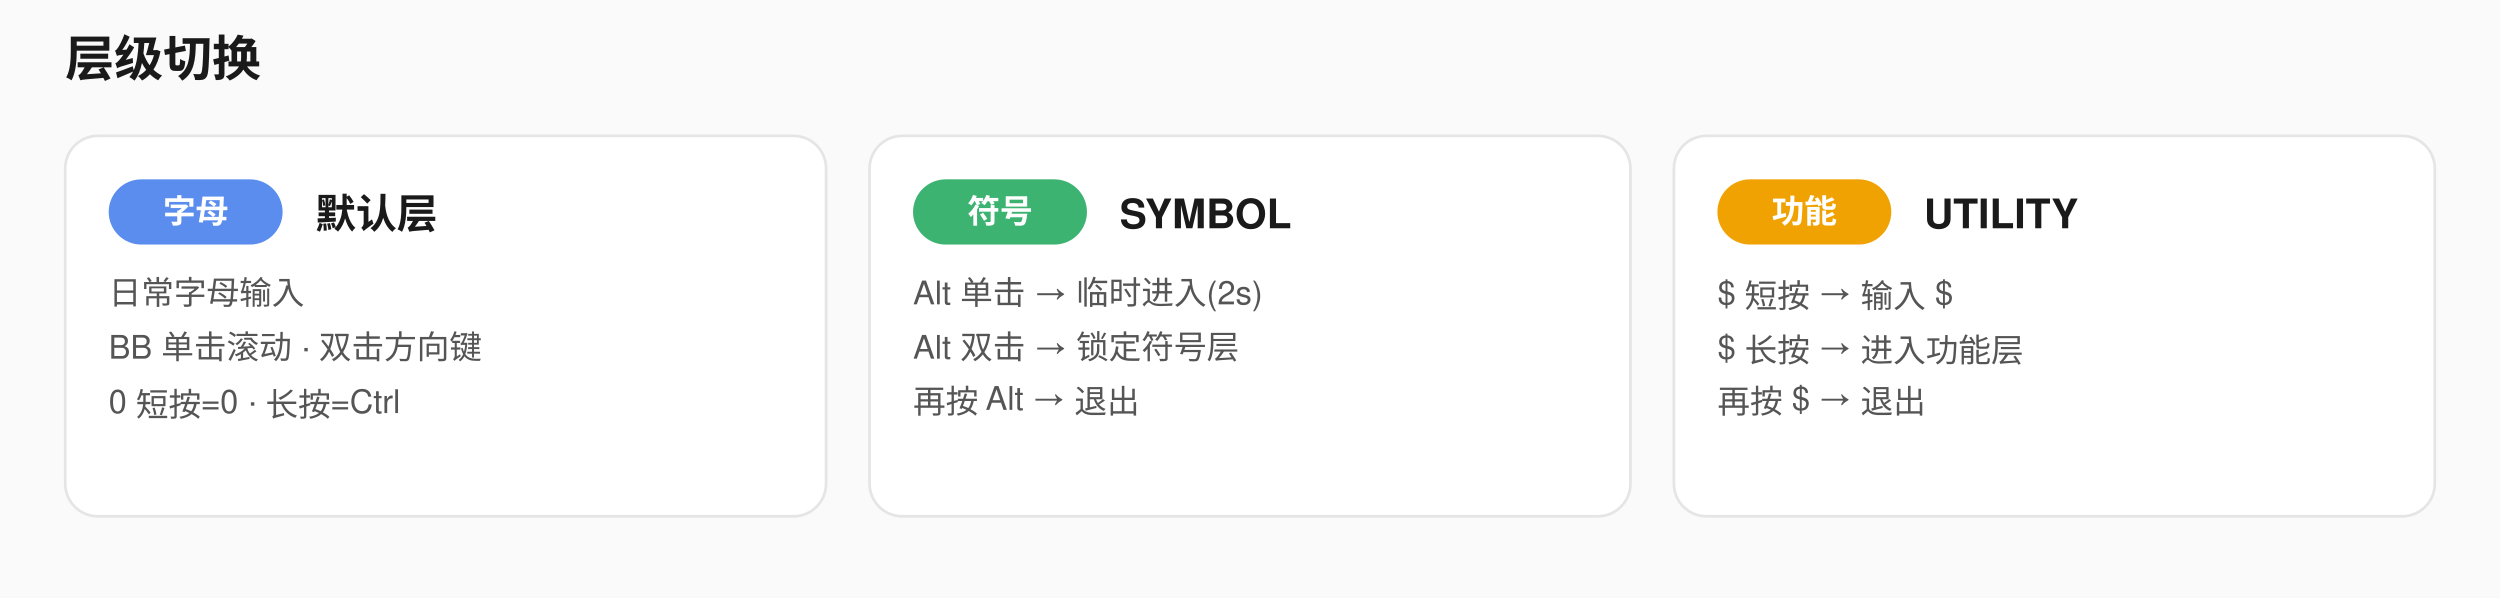
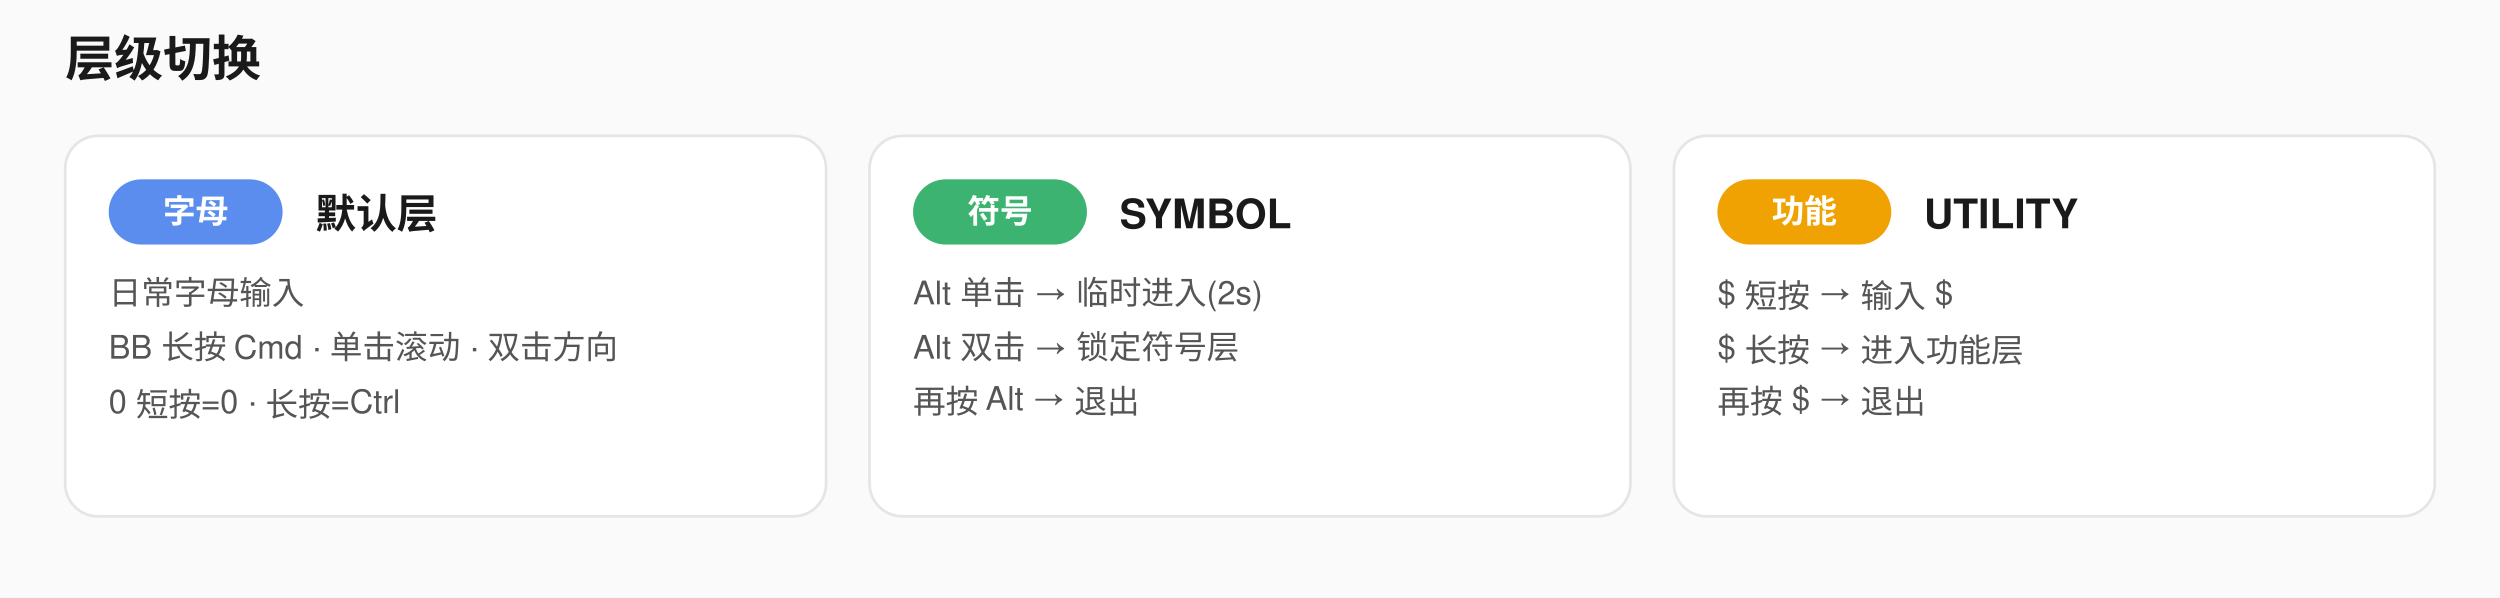
<svg xmlns="http://www.w3.org/2000/svg" width="920" height="220" viewBox="0 0 920 220" role="img" aria-label="layer switch">
  <rect width="920" height="220" fill="#fafafa" />
  <text x="24" y="28" fill="#1a1a1a" font-family="Helvetica, Arial, sans-serif" font-size="18" font-weight="700">层级切换</text>
  <rect x="24" y="50" width="280" height="140" rx="12" fill="#ffffff" stroke="#e5e5e5" />
  <rect x="40" y="66" width="64" height="24" rx="12" fill="#5b8def" />
  <text x="72" y="82" text-anchor="middle" fill="#ffffff" font-family="Helvetica, Arial, sans-serif" font-size="12" font-weight="700">字母</text>
  <text x="116" y="84" fill="#1a1a1a" font-family="Helvetica, Arial, sans-serif" font-size="15" font-weight="700">默认层</text>
  <text x="40" y="112" fill="#555555" font-family="Helvetica, Arial, sans-serif" font-size="12">日常字母输入</text>
-   <text x="40" y="132" fill="#555555" font-family="Helvetica, Arial, sans-serif" font-size="12">BB 单击滚动 · 双击方向键</text>
+   <text x="40" y="132" fill="#555555" font-family="Helvetica, Arial, sans-serif" font-size="12">BB 长按 Cmd · 单击滚动 · 双击方向</text>
  <text x="40" y="152" fill="#555555" font-family="Helvetica, Arial, sans-serif" font-size="12">0 短按=0 · 长按=Ctrl</text>
  <rect x="320" y="50" width="280" height="140" rx="12" fill="#ffffff" stroke="#e5e5e5" />
  <rect x="336" y="66" width="64" height="24" rx="12" fill="#3cb371" />
  <text x="368" y="82" text-anchor="middle" fill="#ffffff" font-family="Helvetica, Arial, sans-serif" font-size="12" font-weight="700">符号</text>
  <text x="412" y="84" fill="#1a1a1a" font-family="Helvetica, Arial, sans-serif" font-size="15" font-weight="700">SYMBOL</text>
  <text x="336" y="112" fill="#555555" font-family="Helvetica, Arial, sans-serif" font-size="12">Alt 单击 → 临时进入(2s)</text>
  <text x="336" y="132" fill="#555555" font-family="Helvetica, Arial, sans-serif" font-size="12">Alt 双击 → 锁定符号层</text>
  <text x="336" y="152" fill="#555555" font-family="Helvetica, Arial, sans-serif" font-size="12">再按 Alt → 退出</text>
  <rect x="616" y="50" width="280" height="140" rx="12" fill="#ffffff" stroke="#e5e5e5" />
  <rect x="632" y="66" width="64" height="24" rx="12" fill="#f0a202" />
  <text x="664" y="82" text-anchor="middle" fill="#ffffff" font-family="Helvetica, Arial, sans-serif" font-size="12" font-weight="700">功能</text>
  <text x="708" y="84" fill="#1a1a1a" font-family="Helvetica, Arial, sans-serif" font-size="15" font-weight="700">UTILITY</text>
  <text x="632" y="112" fill="#555555" font-family="Helvetica, Arial, sans-serif" font-size="12">$ 短按 → 输入 $</text>
  <text x="632" y="132" fill="#555555" font-family="Helvetica, Arial, sans-serif" font-size="12">$ 长按 → 进入功能层</text>
  <text x="632" y="152" fill="#555555" font-family="Helvetica, Arial, sans-serif" font-size="12">再按 $ → 退出</text>
</svg>
